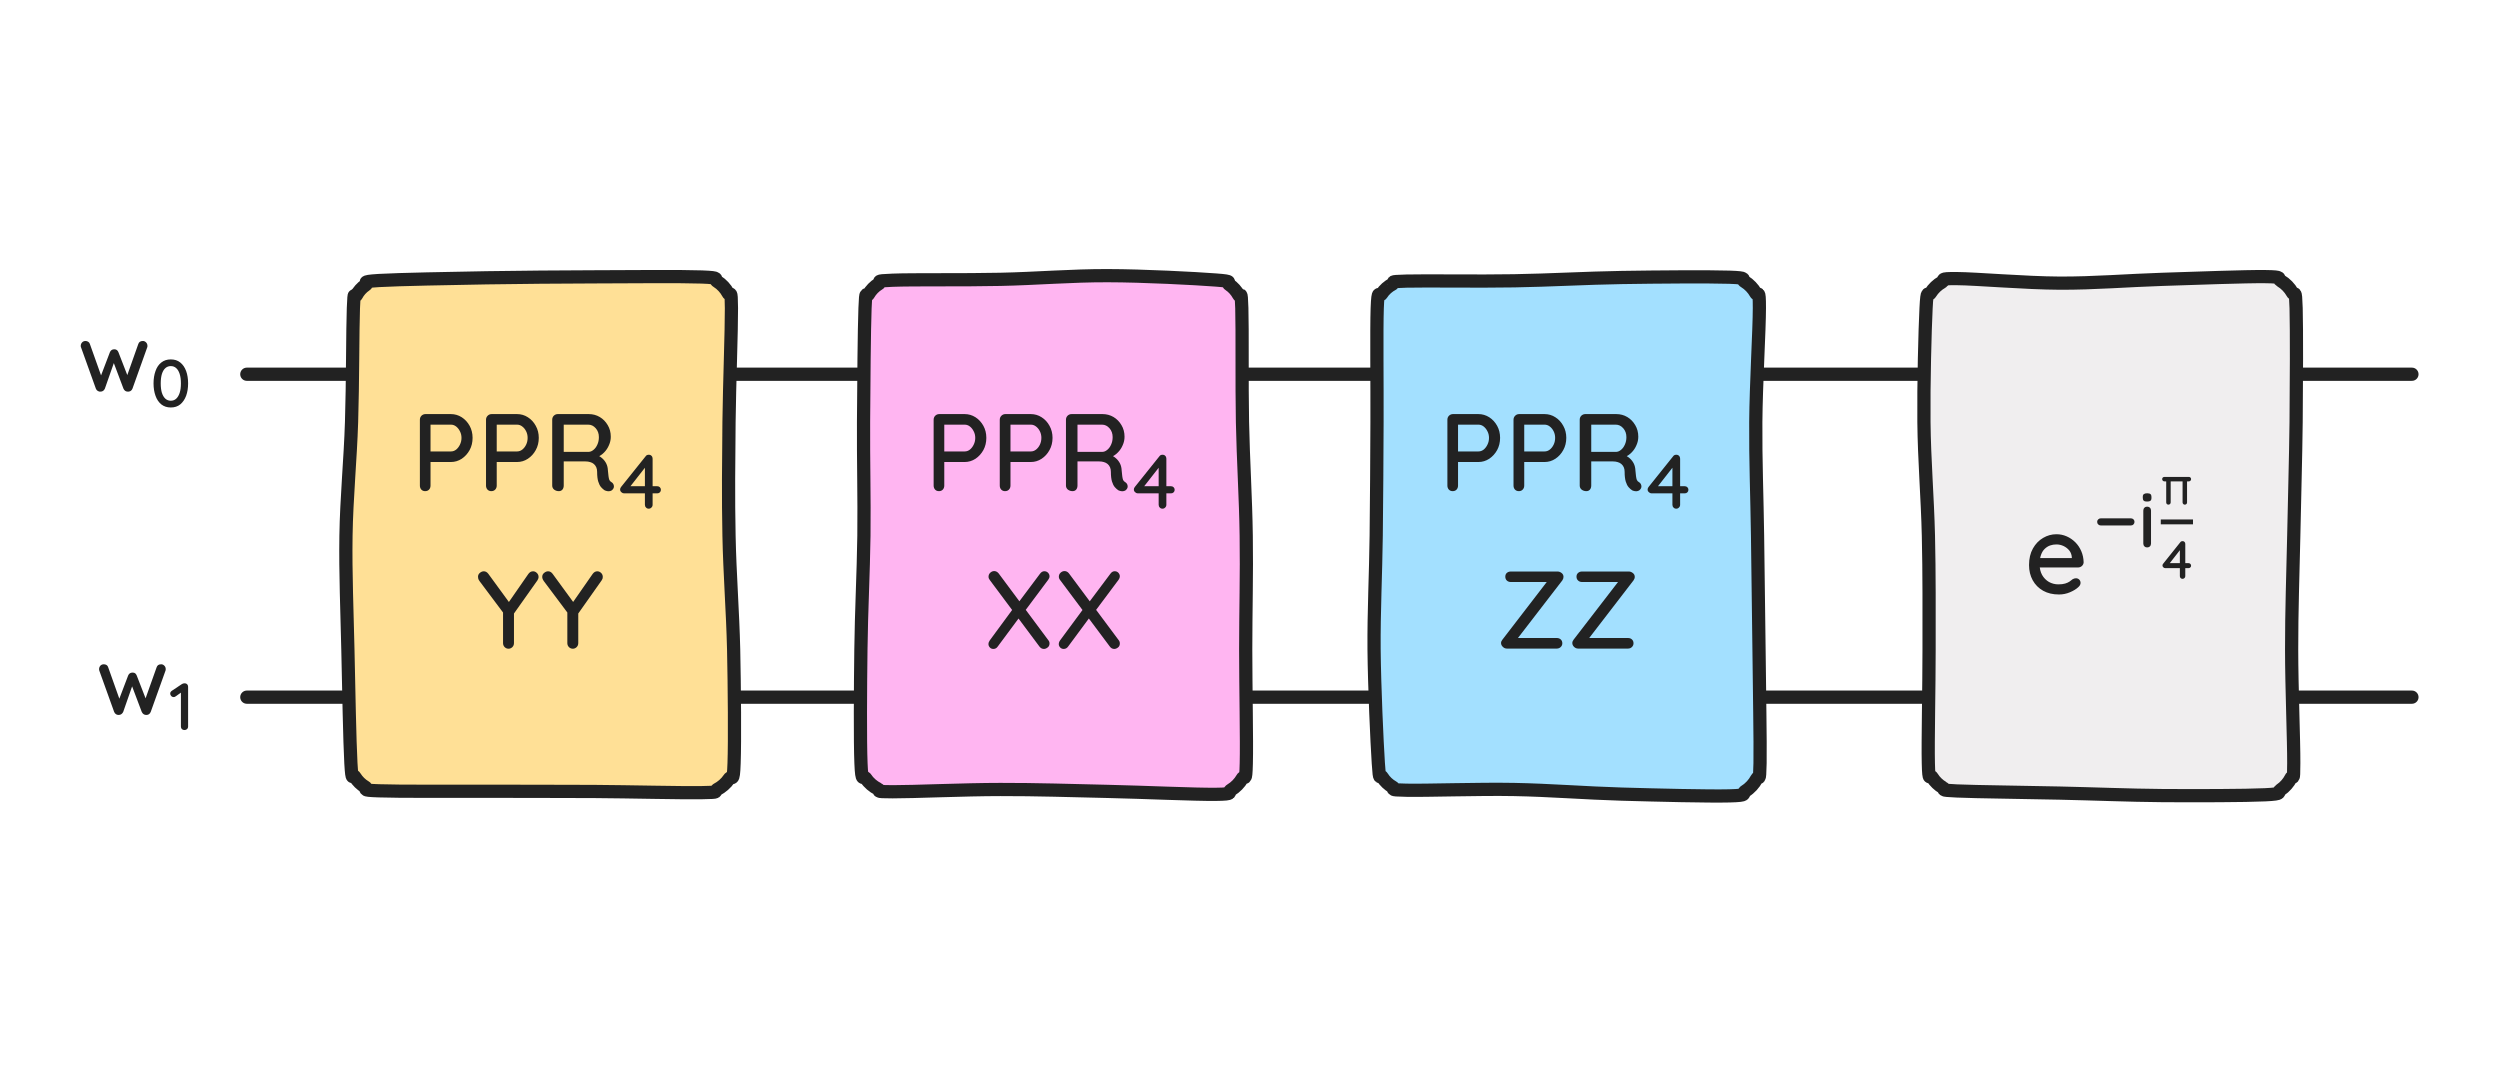
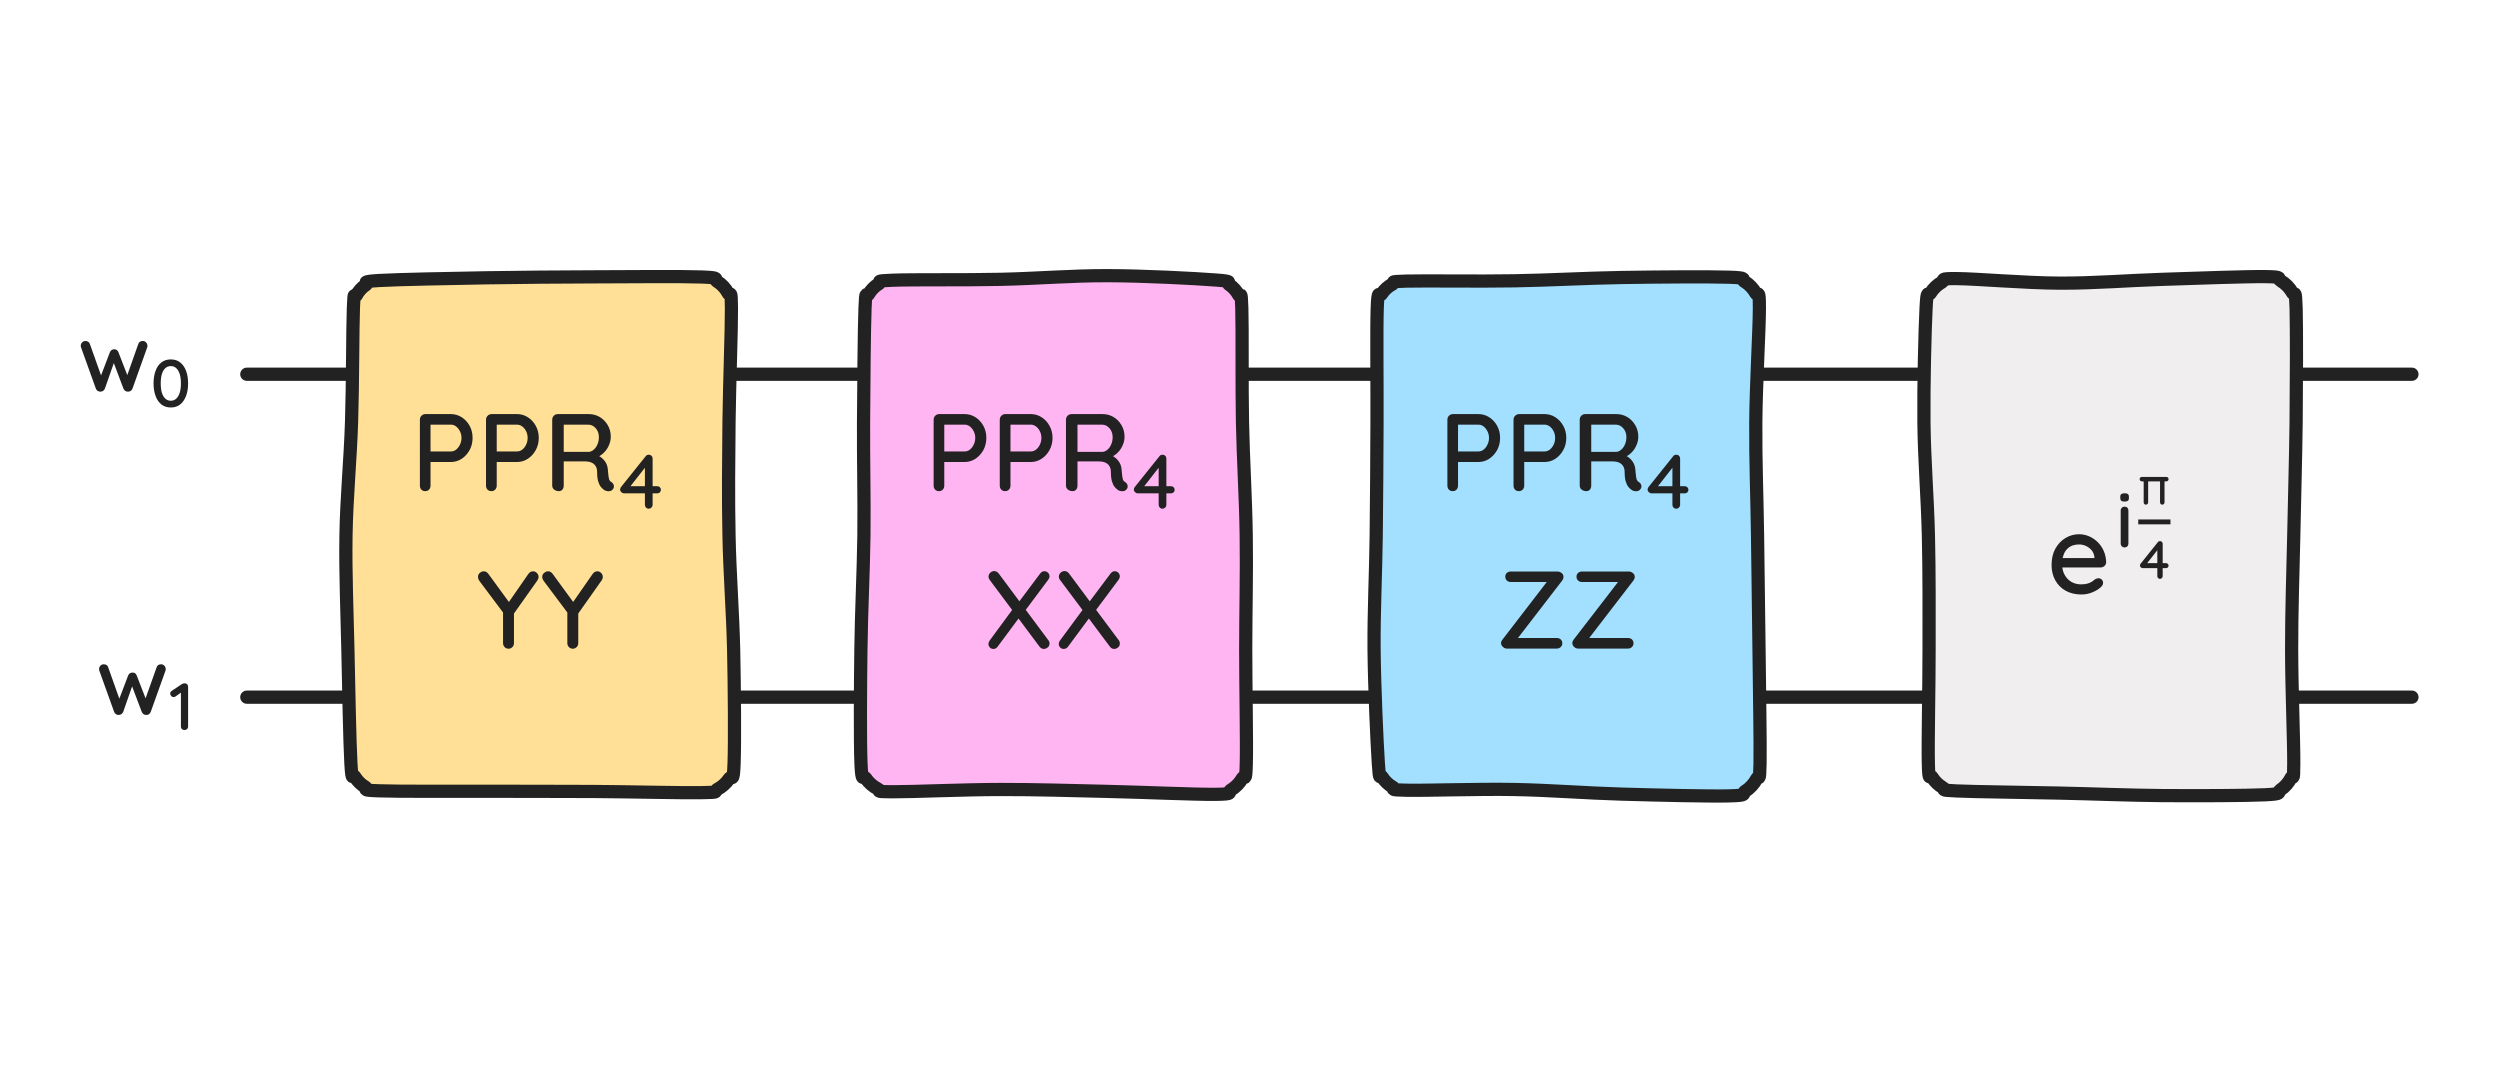
<svg xmlns="http://www.w3.org/2000/svg" viewBox="-33.63 -50.99 340.63 145.98" width="340.63" height="145.98">
  <g stroke-linecap="round" stroke-linejoin="round">
    <path d="M0,0C2.23,0 8.94,0 13.41,0C17.88,0 22.35,0 26.82,0C31.29,0 35.76,0 40.23,0C44.7,0 49.17,0 53.64,0C58.11,0 62.58,0 67.05,0C71.52,0 75.98,0 80.45,0C84.92,0 89.39,0 93.86,0C98.33,0 102.8,0 107.27,0C111.74,0 116.21,0 120.68,0C125.15,0 129.62,0 134.09,0C138.56,0 143.03,0 147.5,0C151.97,0 156.44,0 160.91,0C165.38,0 169.85,0 174.32,0C178.79,0 183.26,0 187.73,0C192.2,0 196.67,0 201.14,0C205.61,0 210.08,0 214.55,0C219.02,0 223.48,0 227.95,0C232.42,0 236.89,0 241.36,0C245.83,0 250.3,0 254.77,0C259.24,0 263.71,0 268.18,0C272.65,0 277.12,0 281.59,0C286.06,0 292.77,0 295,0" fill="none" stroke="#222222" stroke-width="1.8" />
    <path d="M0,44C2.23,44 8.94,44 13.41,44C17.88,44 22.35,44 26.82,44C31.29,44 35.76,44 40.23,44C44.7,44 49.17,44 53.64,44C58.11,44 62.58,44 67.05,44C71.52,44 75.98,44 80.45,44C84.92,44 89.39,44 93.86,44C98.33,44 102.8,44 107.27,44C111.74,44 116.21,44 120.68,44C125.15,44 129.62,44 134.09,44C138.56,44 143.03,44 147.5,44C151.97,44 156.44,44 160.91,44C165.38,44 169.85,44 174.32,44C178.79,44 183.26,44 187.73,44C192.2,44 196.67,44 201.14,44C205.61,44 210.08,44 214.55,44C219.02,44 223.48,44 227.95,44C232.42,44 236.89,44 241.36,44C245.83,44 250.3,44 254.77,44C259.24,44 263.71,44 268.18,44C272.65,44 277.12,44 281.59,44C286.06,44 292.77,44 295,44" fill="none" stroke="#222222" stroke-width="1.8" />
    <path d="M64.1,-12.64C64.7,-12.27 65.25,-11.67 65.57,-11.06C65.89,-10.46 66.01,-11.93 66.03,-9C66.05,-6.07 65.76,1.33 65.7,6.5C65.65,11.67 65.59,16.83 65.7,22C65.8,27.17 66.21,32.33 66.33,37.5C66.44,42.67 66.5,50.06 66.39,53C66.29,55.94 66.09,54.54 65.7,55.14C65.31,55.73 64.68,56.27 64.07,56.58C63.45,56.9 64.79,56.97 62,57.01C59.21,57.06 52.22,56.88 47.33,56.85C42.44,56.82 37.56,56.84 32.67,56.82C27.78,56.81 20.76,56.86 18,56.76C15.24,56.67 16.67,56.55 16.13,56.24C15.59,55.93 15.07,55.42 14.74,54.88C14.42,54.34 14.35,55.9 14.18,53C14.02,50.1 13.88,42.67 13.77,37.5C13.66,32.33 13.43,27.17 13.51,22C13.59,16.83 14.11,11.67 14.27,6.5C14.44,1.33 14.41,-6.12 14.52,-9C14.63,-11.88 14.66,-10.24 14.94,-10.77C15.21,-11.29 15.67,-11.82 16.18,-12.15C16.69,-12.48 15.25,-12.6 18,-12.77C20.75,-12.93 27.78,-13.05 32.67,-13.14C37.56,-13.22 42.44,-13.25 47.33,-13.27C52.22,-13.29 59.21,-13.35 62,-13.25C64.79,-13.14 63.51,-13 64.1,-12.64Z" fill="#FFE096" stroke="#222222" stroke-width="1.8" />
    <path d="M133.86,-12.21C134.38,-11.87 134.85,-11.34 135.13,-10.81C135.42,-10.27 135.48,-11.88 135.57,-9C135.66,-6.12 135.56,1.33 135.66,6.5C135.76,11.67 136.1,16.83 136.17,22C136.25,27.17 136.1,32.33 136.1,37.5C136.1,42.67 136.26,50.07 136.18,53C136.11,55.93 135.97,54.48 135.62,55.09C135.27,55.7 134.71,56.28 134.1,56.64C133.5,57 134.79,57.21 132,57.24C129.21,57.27 122.22,56.95 117.33,56.84C112.44,56.73 107.56,56.57 102.67,56.58C97.78,56.58 90.78,56.9 88,56.89C85.22,56.88 86.58,56.8 85.98,56.5C85.37,56.2 84.75,55.68 84.37,55.1C83.98,54.51 83.8,55.93 83.68,53C83.56,50.07 83.6,42.67 83.67,37.5C83.73,32.33 84.01,27.17 84.08,22C84.14,16.83 84,11.67 84.03,6.5C84.06,1.33 84.12,-6.1 84.23,-9C84.34,-11.9 84.4,-10.35 84.71,-10.9C85.02,-11.45 85.54,-11.99 86.09,-12.31C86.64,-12.63 85.24,-12.71 88,-12.81C90.76,-12.92 97.78,-12.82 102.67,-12.93C107.56,-13.03 112.44,-13.45 117.33,-13.43C122.22,-13.42 129.25,-13.05 132,-12.84C134.75,-12.64 133.33,-12.55 133.86,-12.21Z" fill="#FFB5F1" stroke="#222222" stroke-width="1.8" />
    <path d="M204.09,-12.62C204.69,-12.26 205.25,-11.67 205.58,-11.07C205.92,-10.47 206.09,-11.93 206.09,-9C206.09,-6.07 205.64,1.33 205.6,6.5C205.56,11.67 205.77,16.83 205.84,22C205.91,27.17 205.98,32.33 206.04,37.5C206.09,42.67 206.23,50.06 206.18,53C206.12,55.94 206.04,54.51 205.71,55.14C205.38,55.78 204.81,56.41 204.19,56.79C203.57,57.18 204.81,57.38 202,57.45C199.19,57.52 192.22,57.35 187.33,57.21C182.44,57.07 177.56,56.67 172.67,56.58C167.78,56.49 160.76,56.74 158,56.68C155.24,56.63 156.67,56.54 156.13,56.25C155.58,55.95 155.04,55.44 154.71,54.9C154.39,54.36 154.35,55.9 154.17,53C153.98,50.1 153.64,42.67 153.59,37.5C153.55,32.33 153.82,27.17 153.88,22C153.95,16.83 153.96,11.67 153.99,6.5C154.01,1.33 153.92,-6.09 154.02,-9C154.13,-11.91 154.28,-10.4 154.63,-10.95C154.97,-11.5 155.54,-11.99 156.1,-12.28C156.67,-12.57 155.24,-12.61 158,-12.69C160.76,-12.76 167.78,-12.64 172.67,-12.73C177.56,-12.81 182.44,-13.1 187.33,-13.18C192.22,-13.26 199.21,-13.31 202,-13.22C204.79,-13.12 203.49,-12.97 204.09,-12.62Z" fill="#A3E0FF" stroke="#222222" stroke-width="1.8" />
    <path d="M277.15,-12.72C277.77,-12.36 278.35,-11.76 278.7,-11.13C279.04,-10.51 279.13,-11.94 279.22,-9C279.3,-6.06 279.27,1.33 279.22,6.5C279.16,11.67 279,16.83 278.9,22C278.79,27.17 278.6,32.33 278.61,37.5C278.61,42.67 278.92,50.08 278.9,53C278.89,55.92 278.81,54.42 278.51,55.03C278.21,55.63 277.68,56.25 277.1,56.63C276.51,57.01 277.68,57.17 275,57.3C272.32,57.43 265.67,57.44 261,57.41C256.33,57.37 251.67,57.17 247,57.07C242.33,56.96 235.65,56.9 233,56.78C230.35,56.66 231.64,56.62 231.08,56.32C230.53,56.01 229.98,55.49 229.65,54.94C229.32,54.38 229.18,55.91 229.11,53C229.04,50.09 229.21,42.67 229.21,37.5C229.21,32.33 229.24,27.17 229.12,22C229,16.83 228.56,11.67 228.51,6.5C228.46,1.33 228.65,-6.07 228.8,-9C228.95,-11.93 229.05,-10.48 229.41,-11.07C229.77,-11.66 230.36,-12.22 230.95,-12.54C231.55,-12.87 230.33,-13.05 233,-13.03C235.67,-13.01 242.33,-12.43 247,-12.41C251.67,-12.39 256.33,-12.78 261,-12.93C265.67,-13.08 272.31,-13.33 275,-13.3C277.69,-13.27 276.53,-13.08 277.15,-12.72Z" fill="#F0EEEF" stroke="#222222" stroke-width="1.8" />
    <path d="M27.81,5.43Q28.6,5.43 29.28,5.86Q29.95,6.29 30.36,7.03Q30.76,7.76 30.76,8.67Q30.76,9.59 30.36,10.33Q29.95,11.07 29.28,11.52Q28.6,11.96 27.81,11.96L24.91,11.96L25.03,11.72L25.03,15.17Q25.03,15.5 24.83,15.72Q24.63,15.93 24.3,15.93Q23.98,15.93 23.78,15.72Q23.58,15.5 23.58,15.17L23.58,6.2Q23.58,5.87 23.8,5.65Q24.03,5.43 24.34,5.43L27.81,5.43ZM27.81,10.52Q28.2,10.52 28.52,10.27Q28.84,10.01 29.04,9.59Q29.25,9.17 29.25,8.67Q29.25,8.18 29.04,7.78Q28.84,7.37 28.52,7.12Q28.2,6.87 27.81,6.87L24.88,6.87L25.03,6.65L25.03,10.72L24.9,10.52L27.81,10.52ZM36.82,5.43Q37.62,5.43 38.29,5.86Q38.97,6.29 39.37,7.03Q39.78,7.76 39.78,8.67Q39.78,9.59 39.37,10.33Q38.97,11.07 38.29,11.52Q37.62,11.96 36.82,11.96L33.93,11.96L34.05,11.72L34.05,15.17Q34.05,15.5 33.84,15.72Q33.64,15.93 33.31,15.93Q33,15.93 32.79,15.72Q32.59,15.5 32.59,15.17L32.59,6.2Q32.59,5.87 32.82,5.65Q33.04,5.43 33.36,5.43L36.82,5.43ZM36.82,10.52Q37.21,10.52 37.53,10.27Q37.86,10.01 38.06,9.59Q38.26,9.17 38.26,8.67Q38.26,8.18 38.06,7.78Q37.86,7.37 37.53,7.12Q37.21,6.87 36.82,6.87L33.9,6.87L34.05,6.65L34.05,10.72L33.91,10.52L36.82,10.52ZM42.51,15.93Q42.15,15.93 41.87,15.72Q41.61,15.5 41.61,15.17L41.61,6.2Q41.61,5.87 41.83,5.65Q42.06,5.43 42.37,5.43L46.6,5.43Q47.41,5.43 48.09,5.83Q48.76,6.23 49.17,6.93Q49.59,7.62 49.59,8.52Q49.59,9.12 49.34,9.67Q49.11,10.22 48.7,10.64Q48.3,11.06 47.79,11.27L47.62,10.98Q48.09,11.15 48.43,11.46Q48.78,11.77 48.98,12.18Q49.18,12.59 49.2,13.12Q49.24,13.58 49.28,13.89Q49.32,14.2 49.39,14.39Q49.47,14.58 49.66,14.69Q49.93,14.84 50,15.14Q50.07,15.44 49.87,15.68Q49.74,15.86 49.53,15.91Q49.33,15.97 49.12,15.93Q48.91,15.89 48.76,15.82Q48.52,15.67 48.27,15.39Q48.03,15.11 47.88,14.62Q47.73,14.12 47.73,13.31Q47.73,12.93 47.61,12.67Q47.49,12.4 47.27,12.22Q47.07,12.05 46.78,11.97Q46.5,11.88 46.15,11.88L42.97,11.88L43.18,11.58L43.18,15.17Q43.18,15.5 43,15.72Q42.82,15.93 42.51,15.93ZM42.99,10.58L46.57,10.58Q46.92,10.57 47.24,10.3Q47.56,10.04 47.76,9.59Q47.97,9.14 47.97,8.57Q47.97,7.85 47.54,7.36Q47.11,6.87 46.53,6.87L43.02,6.87L43.18,6.48L43.18,10.9L42.99,10.58ZM54.76,18.32Q54.53,18.32 54.39,18.16Q54.24,18.01 54.24,17.78L54.24,12.44L54.43,12.5L52.16,15.4L52.11,15.26L55.93,15.26Q56.14,15.26 56.28,15.4Q56.42,15.54 56.42,15.75Q56.42,15.95 56.28,16.09Q56.14,16.23 55.93,16.23L51.38,16.23Q51.2,16.23 51.03,16.07Q50.86,15.92 50.86,15.71Q50.86,15.51 51,15.35L54.34,11.18Q54.41,11.07 54.52,11.02Q54.64,10.97 54.77,10.97Q55,10.97 55.14,11.12Q55.29,11.27 55.29,11.5L55.29,17.78Q55.29,18.01 55.13,18.16Q54.98,18.32 54.76,18.32Z" fill="#222222" stroke="none" />
    <path d="M39,26.85Q39.28,26.85 39.51,27.07Q39.75,27.29 39.75,27.62Q39.75,27.74 39.71,27.85Q39.67,27.96 39.6,28.08L36.16,32.94L36.4,32.06L36.4,36.63Q36.4,36.96 36.18,37.18Q35.95,37.4 35.66,37.4Q35.35,37.4 35.13,37.18Q34.91,36.96 34.91,36.63L34.91,32.18L35.02,32.61L31.71,28.19Q31.59,28.02 31.54,27.88Q31.5,27.74 31.5,27.6Q31.5,27.27 31.76,27.06Q32.02,26.85 32.29,26.85Q32.65,26.85 32.91,27.2L35.91,31.31L35.55,31.26L38.36,27.21Q38.62,26.85 39,26.85ZM47.75,26.85Q48.04,26.85 48.27,27.07Q48.5,27.29 48.5,27.62Q48.5,27.74 48.47,27.85Q48.43,27.96 48.35,28.08L44.92,32.94L45.16,32.06L45.16,36.63Q45.16,36.96 44.94,37.18Q44.71,37.4 44.42,37.4Q44.11,37.4 43.89,37.18Q43.67,36.96 43.67,36.63L43.67,32.18L43.78,32.61L40.47,28.19Q40.35,28.02 40.3,27.88Q40.25,27.74 40.25,27.6Q40.25,27.27 40.52,27.06Q40.78,26.85 41.05,26.85Q41.41,26.85 41.67,27.2L44.67,31.31L44.3,31.26L47.12,27.21Q47.38,26.85 47.75,26.85Z" fill="#222222" stroke="none" />
    <path d="M97.81,5.43Q98.6,5.43 99.28,5.86Q99.95,6.29 100.36,7.03Q100.76,7.76 100.76,8.67Q100.76,9.59 100.36,10.33Q99.95,11.07 99.28,11.52Q98.6,11.96 97.81,11.96L94.91,11.96L95.03,11.72L95.03,15.17Q95.03,15.5 94.83,15.72Q94.63,15.93 94.3,15.93Q93.98,15.93 93.78,15.72Q93.58,15.5 93.58,15.17L93.58,6.2Q93.58,5.87 93.8,5.65Q94.03,5.43 94.34,5.43L97.81,5.43ZM97.81,10.52Q98.2,10.52 98.52,10.27Q98.84,10.01 99.04,9.59Q99.25,9.17 99.25,8.67Q99.25,8.18 99.04,7.78Q98.84,7.37 98.52,7.12Q98.2,6.87 97.81,6.87L94.88,6.87L95.03,6.65L95.03,10.72L94.9,10.52L97.81,10.52ZM106.82,5.43Q107.62,5.43 108.29,5.86Q108.97,6.29 109.37,7.03Q109.78,7.76 109.78,8.67Q109.78,9.59 109.37,10.33Q108.97,11.07 108.29,11.52Q107.62,11.96 106.82,11.96L103.93,11.96L104.05,11.72L104.05,15.17Q104.05,15.5 103.84,15.72Q103.64,15.93 103.31,15.93Q103,15.93 102.79,15.72Q102.59,15.5 102.59,15.17L102.59,6.2Q102.59,5.87 102.82,5.65Q103.04,5.43 103.36,5.43L106.82,5.43ZM106.82,10.52Q107.21,10.52 107.53,10.27Q107.86,10.01 108.06,9.59Q108.26,9.17 108.26,8.67Q108.26,8.18 108.06,7.78Q107.86,7.37 107.53,7.12Q107.21,6.87 106.82,6.87L103.9,6.87L104.05,6.65L104.05,10.72L103.91,10.52L106.82,10.52ZM112.51,15.93Q112.15,15.93 111.87,15.72Q111.61,15.5 111.61,15.17L111.61,6.2Q111.61,5.87 111.83,5.65Q112.06,5.43 112.37,5.43L116.6,5.43Q117.41,5.43 118.09,5.83Q118.76,6.23 119.17,6.93Q119.59,7.62 119.59,8.52Q119.59,9.12 119.34,9.67Q119.11,10.22 118.7,10.64Q118.3,11.06 117.79,11.27L117.62,10.98Q118.09,11.15 118.43,11.46Q118.78,11.77 118.98,12.18Q119.18,12.59 119.2,13.12Q119.24,13.58 119.28,13.89Q119.32,14.2 119.39,14.39Q119.47,14.58 119.66,14.69Q119.93,14.84 120,15.14Q120.07,15.44 119.87,15.68Q119.74,15.86 119.53,15.91Q119.33,15.97 119.12,15.93Q118.91,15.89 118.76,15.82Q118.52,15.67 118.27,15.39Q118.03,15.11 117.88,14.62Q117.73,14.12 117.73,13.31Q117.73,12.93 117.61,12.67Q117.49,12.4 117.27,12.22Q117.07,12.05 116.78,11.97Q116.5,11.88 116.15,11.88L112.97,11.88L113.18,11.58L113.18,15.17Q113.18,15.5 113,15.72Q112.82,15.93 112.51,15.93ZM112.99,10.58L116.57,10.58Q116.92,10.57 117.24,10.3Q117.56,10.04 117.76,9.59Q117.97,9.14 117.97,8.57Q117.97,7.85 117.54,7.36Q117.11,6.87 116.53,6.87L113.02,6.87L113.18,6.48L113.18,10.9L112.99,10.58ZM124.76,18.32Q124.53,18.32 124.39,18.16Q124.24,18.01 124.24,17.78L124.24,12.44L124.43,12.5L122.16,15.4L122.11,15.26L125.93,15.26Q126.14,15.26 126.28,15.4Q126.42,15.54 126.42,15.75Q126.42,15.95 126.28,16.09Q126.14,16.23 125.93,16.23L121.38,16.23Q121.2,16.23 121.03,16.07Q120.86,15.92 120.86,15.71Q120.86,15.51 121,15.35L124.34,11.18Q124.41,11.07 124.52,11.02Q124.64,10.97 124.77,10.97Q125,10.97 125.14,11.12Q125.29,11.27 125.29,11.5L125.29,17.78Q125.29,18.01 125.13,18.16Q124.98,18.32 124.76,18.32Z" fill="#222222" stroke="none" />
    <path d="M108.66,26.84Q108.96,26.84 109.17,27.05Q109.37,27.27 109.37,27.53Q109.37,27.77 109.2,27.99L106.05,32.21L105.2,31.02L108.06,27.2Q108.32,26.84 108.66,26.84ZM101.83,26.82Q102.18,26.82 102.44,27.14L109.2,36.23Q109.37,36.42 109.37,36.68Q109.37,37.04 109.11,37.23Q108.86,37.43 108.6,37.43Q108.25,37.43 108,37.11L101.23,28.04Q101.06,27.83 101.06,27.59Q101.06,27.26 101.3,27.04Q101.54,26.82 101.83,26.82ZM101.72,37.43Q101.43,37.43 101.24,37.23Q101.05,37.02 101.05,36.77Q101.05,36.51 101.23,36.26L104.4,31.95L105.23,33.17L102.33,37.08Q102.1,37.43 101.72,37.43ZM118.25,26.84Q118.55,26.84 118.75,27.05Q118.95,27.27 118.95,27.53Q118.95,27.77 118.79,27.99L115.64,32.21L114.79,31.02L117.65,27.2Q117.9,26.84 118.25,26.84ZM111.41,26.82Q111.77,26.82 112.02,27.14L118.79,36.23Q118.95,36.42 118.95,36.68Q118.95,37.04 118.7,37.23Q118.44,37.43 118.19,37.43Q117.83,37.43 117.59,37.11L110.81,28.04Q110.64,27.83 110.64,27.59Q110.64,27.26 110.88,27.04Q111.12,26.82 111.41,26.82ZM111.3,37.43Q111.02,37.43 110.82,37.23Q110.63,37.02 110.63,36.77Q110.63,36.51 110.81,36.26L113.99,31.95L114.81,33.17L111.92,37.08Q111.68,37.43 111.3,37.43Z" fill="#222222" stroke="none" />
    <path d="M167.81,5.43Q168.6,5.43 169.28,5.86Q169.95,6.29 170.36,7.03Q170.76,7.76 170.76,8.67Q170.76,9.59 170.36,10.33Q169.95,11.07 169.28,11.52Q168.6,11.96 167.81,11.96L164.91,11.96L165.03,11.72L165.03,15.17Q165.03,15.5 164.83,15.72Q164.63,15.93 164.3,15.93Q163.98,15.93 163.78,15.72Q163.58,15.5 163.58,15.17L163.58,6.2Q163.58,5.87 163.8,5.65Q164.03,5.43 164.34,5.43L167.81,5.43ZM167.81,10.52Q168.2,10.52 168.52,10.27Q168.84,10.01 169.04,9.59Q169.25,9.17 169.25,8.67Q169.25,8.18 169.04,7.78Q168.84,7.37 168.52,7.12Q168.2,6.87 167.81,6.87L164.88,6.87L165.03,6.65L165.03,10.72L164.9,10.52L167.81,10.52ZM176.82,5.43Q177.62,5.43 178.29,5.86Q178.97,6.29 179.37,7.03Q179.78,7.76 179.78,8.67Q179.78,9.59 179.37,10.33Q178.97,11.07 178.29,11.52Q177.62,11.96 176.82,11.96L173.93,11.96L174.05,11.72L174.05,15.17Q174.05,15.5 173.84,15.72Q173.64,15.93 173.31,15.93Q173,15.93 172.79,15.72Q172.59,15.5 172.59,15.17L172.59,6.2Q172.59,5.87 172.82,5.65Q173.04,5.43 173.36,5.43L176.82,5.43ZM176.82,10.52Q177.21,10.52 177.53,10.27Q177.86,10.01 178.06,9.59Q178.26,9.17 178.26,8.67Q178.26,8.18 178.06,7.78Q177.86,7.37 177.53,7.12Q177.21,6.87 176.82,6.87L173.9,6.87L174.05,6.65L174.05,10.72L173.91,10.52L176.82,10.52ZM182.51,15.93Q182.15,15.93 181.87,15.72Q181.61,15.5 181.61,15.17L181.61,6.2Q181.61,5.87 181.83,5.65Q182.06,5.43 182.37,5.43L186.6,5.43Q187.41,5.43 188.09,5.83Q188.76,6.23 189.17,6.93Q189.59,7.62 189.59,8.52Q189.59,9.12 189.34,9.67Q189.11,10.22 188.7,10.64Q188.3,11.06 187.79,11.27L187.62,10.98Q188.09,11.15 188.43,11.46Q188.78,11.77 188.98,12.18Q189.18,12.59 189.2,13.12Q189.24,13.58 189.28,13.89Q189.32,14.2 189.39,14.39Q189.47,14.58 189.66,14.69Q189.93,14.84 190,15.14Q190.07,15.44 189.87,15.68Q189.74,15.86 189.53,15.91Q189.33,15.97 189.12,15.93Q188.91,15.89 188.76,15.82Q188.52,15.67 188.27,15.39Q188.03,15.11 187.88,14.62Q187.73,14.12 187.73,13.31Q187.73,12.93 187.61,12.67Q187.49,12.4 187.27,12.22Q187.07,12.05 186.78,11.97Q186.5,11.88 186.15,11.88L182.97,11.88L183.18,11.58L183.18,15.17Q183.18,15.5 183,15.72Q182.82,15.93 182.51,15.93ZM182.99,10.58L186.57,10.58Q186.92,10.57 187.24,10.3Q187.56,10.04 187.76,9.59Q187.97,9.14 187.97,8.57Q187.97,7.85 187.54,7.36Q187.11,6.87 186.53,6.87L183.02,6.87L183.18,6.48L183.18,10.9L182.99,10.58ZM194.76,18.32Q194.53,18.32 194.39,18.16Q194.24,18.01 194.24,17.78L194.24,12.44L194.43,12.5L192.16,15.4L192.11,15.26L195.93,15.26Q196.14,15.26 196.28,15.4Q196.42,15.54 196.42,15.75Q196.42,15.95 196.28,16.09Q196.14,16.23 195.93,16.23L191.38,16.23Q191.2,16.23 191.03,16.07Q190.86,15.92 190.86,15.71Q190.86,15.51 191,15.35L194.34,11.18Q194.41,11.07 194.52,11.02Q194.64,10.97 194.77,10.97Q195,10.97 195.14,11.12Q195.29,11.27 195.29,11.5L195.29,17.78Q195.29,18.01 195.13,18.16Q194.98,18.32 194.76,18.32Z" fill="#222222" stroke="none" />
    <path d="M178.59,26.88Q178.88,26.88 179.14,27.08Q179.4,27.28 179.4,27.61Q179.4,27.85 179.24,28.09L173.13,36.02L172.99,35.94L178.49,35.94Q178.8,35.94 179.02,36.13Q179.24,36.33 179.24,36.66Q179.24,36.96 179.02,37.17Q178.8,37.38 178.49,37.38L171.69,37.38Q171.36,37.38 171.13,37.14Q170.89,36.91 170.89,36.62Q170.89,36.39 171.08,36.16L177.18,28.23L177.3,28.31L172.22,28.31Q171.9,28.31 171.68,28.11Q171.47,27.91 171.47,27.58Q171.47,27.26 171.68,27.07Q171.9,26.88 172.22,26.88L178.59,26.88ZM188.3,26.88Q188.58,26.88 188.84,27.08Q189.11,27.28 189.11,27.61Q189.11,27.85 188.94,28.09L182.84,36.02L182.7,35.94L188.19,35.94Q188.51,35.94 188.72,36.13Q188.94,36.33 188.94,36.66Q188.94,36.96 188.72,37.17Q188.51,37.38 188.19,37.38L181.4,37.38Q181.07,37.38 180.83,37.14Q180.6,36.91 180.6,36.62Q180.6,36.39 180.78,36.16L186.89,28.23L187.01,28.31L181.92,28.31Q181.61,28.31 181.39,28.11Q181.17,27.91 181.17,27.58Q181.17,27.26 181.39,27.07Q181.61,26.88 181.92,26.88L188.3,26.88Z" fill="#222222" stroke="none" />
-     <path d="M246.91,30.01Q245.66,30.01 244.75,29.5Q243.83,28.98 243.33,28.07Q242.83,27.16 242.83,26Q242.83,24.68 243.36,23.74Q243.89,22.8 244.75,22.3Q245.6,21.8 246.56,21.8Q247.3,21.8 247.96,22.09Q248.62,22.38 249.14,22.9Q249.65,23.41 249.95,24.11Q250.25,24.81 250.27,25.63Q250.25,25.93 250.03,26.13Q249.8,26.33 249.5,26.33L243.67,26.33L243.31,25.05L248.95,25.05L248.66,25.32L248.66,24.95Q248.63,24.42 248.32,24.02Q248,23.63 247.54,23.41Q247.07,23.19 246.56,23.19Q246.11,23.19 245.7,23.33Q245.29,23.48 244.97,23.79Q244.64,24.1 244.46,24.62Q244.27,25.14 244.27,25.9Q244.27,26.73 244.61,27.35Q244.96,27.96 245.54,28.3Q246.13,28.63 246.83,28.63Q247.39,28.63 247.75,28.52Q248.11,28.41 248.35,28.25Q248.59,28.08 248.77,27.93Q248.99,27.8 249.22,27.8Q249.49,27.8 249.67,27.98Q249.85,28.17 249.85,28.43Q249.85,28.75 249.52,29.03Q249.11,29.41 248.4,29.71Q247.69,30.01 246.91,30.01ZM252.63,20.61Q252.41,20.61 252.26,20.46Q252.11,20.32 252.11,20.11Q252.11,19.91 252.26,19.77Q252.41,19.63 252.63,19.63L256.68,19.63Q256.91,19.63 257.06,19.77Q257.2,19.91 257.2,20.12Q257.2,20.32 257.06,20.46Q256.91,20.61 256.68,20.61L252.63,20.61ZM259.45,23.07Q259.45,23.3 259.3,23.45Q259.15,23.6 258.92,23.6Q258.7,23.6 258.55,23.45Q258.4,23.3 258.4,23.07L258.4,18.57Q258.4,18.34 258.55,18.19Q258.7,18.04 258.92,18.04Q259.15,18.04 259.3,18.19Q259.45,18.34 259.45,18.57L259.45,23.07ZM258.91,17.35Q258.6,17.35 258.47,17.24Q258.33,17.12 258.33,16.86L258.33,16.69Q258.33,16.43 258.48,16.33Q258.63,16.22 258.92,16.22Q259.23,16.22 259.37,16.33Q259.51,16.44 259.51,16.69L259.51,16.86Q259.51,17.14 259.37,17.24Q259.22,17.35 258.91,17.35ZM261.82,17.77Q261.69,17.77 261.6,17.68Q261.52,17.59 261.52,17.46L261.52,14.63Q261.52,14.6 261.48,14.6L261.28,14.6Q261.15,14.6 261.06,14.51Q260.97,14.42 260.97,14.29Q260.97,14.15 261.06,14.07Q261.15,13.99 261.28,13.99L264.6,13.99Q264.73,13.99 264.82,14.07Q264.91,14.16 264.91,14.29Q264.91,14.43 264.82,14.51Q264.73,14.6 264.6,14.6L264.4,14.6Q264.36,14.6 264.36,14.63L264.36,17.46Q264.36,17.59 264.28,17.68Q264.19,17.77 264.05,17.77Q263.92,17.77 263.84,17.68Q263.75,17.59 263.75,17.46L263.75,14.63Q263.75,14.6 263.72,14.6L262.17,14.6Q262.13,14.6 262.13,14.63L262.13,17.46Q262.13,17.59 262.04,17.68Q261.95,17.77 261.82,17.77ZM263.74,27.88Q263.59,27.88 263.48,27.77Q263.38,27.67 263.38,27.51L263.38,23.76L263.51,23.81L261.93,25.84L261.89,25.74L264.57,25.74Q264.71,25.74 264.81,25.84Q264.91,25.94 264.91,26.09Q264.91,26.23 264.81,26.32Q264.71,26.42 264.57,26.42L261.38,26.42Q261.25,26.42 261.13,26.31Q261.01,26.21 261.01,26.06Q261.01,25.92 261.11,25.81L263.45,22.88Q263.5,22.81 263.58,22.77Q263.66,22.74 263.75,22.74Q263.91,22.74 264.01,22.84Q264.12,22.95 264.12,23.11L264.12,27.51Q264.12,27.67 264.01,27.77Q263.9,27.88 263.74,27.88ZM260.78,20.45L260.78,19.79L265.17,19.79L265.17,20.45L260.78,20.45Z" fill="#222222" stroke="none" />
+     <path d="M249.98,30.01Q248.74,30.01 247.82,29.5Q246.9,28.98 246.4,28.07Q245.9,27.16 245.9,26Q245.9,24.68 246.43,23.74Q246.97,22.8 247.82,22.3Q248.67,21.8 249.64,21.8Q250.37,21.8 251.03,22.09Q251.69,22.38 252.21,22.9Q252.72,23.41 253.02,24.11Q253.32,24.81 253.34,25.63Q253.32,25.93 253.1,26.13Q252.87,26.33 252.57,26.33L246.74,26.33L246.38,25.05L252.02,25.05L251.74,25.32L251.74,24.95Q251.7,24.42 251.39,24.02Q251.07,23.63 250.61,23.41Q250.14,23.19 249.64,23.19Q249.19,23.19 248.77,23.33Q248.36,23.48 248.04,23.79Q247.72,24.1 247.53,24.62Q247.34,25.14 247.34,25.9Q247.34,26.73 247.69,27.35Q248.03,27.96 248.61,28.3Q249.2,28.63 249.9,28.63Q250.46,28.63 250.82,28.52Q251.18,28.41 251.42,28.25Q251.66,28.08 251.84,27.93Q252.07,27.8 252.29,27.8Q252.56,27.8 252.74,27.98Q252.92,28.17 252.92,28.43Q252.92,28.75 252.59,29.03Q252.19,29.41 251.47,29.71Q250.76,30.01 249.98,30.01ZM256.37,23.07Q256.37,23.3 256.23,23.45Q256.08,23.6 255.85,23.6Q255.63,23.6 255.48,23.45Q255.32,23.3 255.32,23.07L255.32,18.57Q255.32,18.34 255.48,18.19Q255.63,18.04 255.85,18.04Q256.08,18.04 256.23,18.19Q256.37,18.34 256.37,18.57L256.37,23.07ZM255.84,17.35Q255.53,17.35 255.4,17.24Q255.26,17.12 255.26,16.86L255.26,16.69Q255.26,16.43 255.41,16.33Q255.55,16.22 255.85,16.22Q256.16,16.22 256.3,16.33Q256.44,16.44 256.44,16.69L256.44,16.86Q256.44,17.14 256.29,17.24Q256.15,17.35 255.84,17.35ZM258.75,17.77Q258.62,17.77 258.53,17.68Q258.45,17.59 258.45,17.46L258.45,14.63Q258.45,14.6 258.41,14.6L258.21,14.6Q258.08,14.6 257.99,14.51Q257.9,14.42 257.9,14.29Q257.9,14.15 257.99,14.07Q258.08,13.99 258.21,13.99L261.53,13.99Q261.66,13.99 261.75,14.07Q261.84,14.16 261.84,14.29Q261.84,14.43 261.75,14.51Q261.66,14.6 261.53,14.6L261.33,14.6Q261.29,14.6 261.29,14.63L261.29,17.46Q261.29,17.59 261.2,17.68Q261.12,17.77 260.98,17.77Q260.85,17.77 260.77,17.68Q260.68,17.59 260.68,17.46L260.68,14.63Q260.68,14.6 260.65,14.6L259.09,14.6Q259.06,14.6 259.06,14.63L259.06,17.46Q259.06,17.59 258.97,17.68Q258.88,17.77 258.75,17.77ZM260.67,27.88Q260.52,27.88 260.41,27.77Q260.31,27.67 260.31,27.51L260.31,23.76L260.44,23.81L258.85,25.84L258.82,25.74L261.49,25.74Q261.64,25.74 261.74,25.84Q261.84,25.94 261.84,26.09Q261.84,26.23 261.74,26.32Q261.64,26.42 261.49,26.42L258.31,26.42Q258.18,26.42 258.06,26.31Q257.94,26.21 257.94,26.06Q257.94,25.92 258.04,25.81L260.38,22.88Q260.43,22.81 260.51,22.77Q260.59,22.74 260.68,22.74Q260.84,22.74 260.94,22.84Q261.04,22.95 261.04,23.11L261.04,27.51Q261.04,27.67 260.93,27.77Q260.82,27.88 260.67,27.88ZM257.71,20.45L257.71,19.79L262.1,19.79L262.1,20.45L257.71,20.45Z" fill="#222222" stroke="none" />
    <path d="M-14.16,-4.53Q-13.92,-4.53 -13.73,-4.34Q-13.54,-4.15 -13.54,-3.85Q-13.54,-3.79 -13.55,-3.72Q-13.56,-3.66 -13.59,-3.61L-15.58,1.96Q-15.66,2.18 -15.85,2.29Q-16.05,2.4 -16.26,2.37Q-16.63,2.35 -16.81,1.96L-18.28,-1.94L-17.98,-1.92L-19.34,1.96Q-19.52,2.35 -19.9,2.37Q-20.09,2.4 -20.29,2.29Q-20.49,2.18 -20.57,1.96L-22.57,-3.61Q-22.63,-3.72 -22.63,-3.85Q-22.63,-4.13 -22.45,-4.33Q-22.27,-4.53 -21.98,-4.53Q-21.77,-4.53 -21.61,-4.42Q-21.44,-4.32 -21.38,-4.11L-19.71,0.58L-20.01,0.55L-18.66,-2.99Q-18.49,-3.4 -18.06,-3.4Q-17.83,-3.4 -17.7,-3.29Q-17.57,-3.19 -17.49,-2.99L-16.11,0.57L-16.46,0.61L-14.79,-4.11Q-14.66,-4.53 -14.16,-4.53ZM-10.36,4.53Q-11.12,4.53 -11.65,4.11Q-12.18,3.68 -12.44,2.94Q-12.71,2.2 -12.71,1.25Q-12.71,0.3 -12.44,-0.44Q-12.18,-1.19 -11.65,-1.6Q-11.12,-2.02 -10.36,-2.02Q-9.59,-2.02 -9.07,-1.6Q-8.55,-1.19 -8.27,-0.44Q-8,0.3 -8,1.25Q-8,2.2 -8.27,2.94Q-8.55,3.68 -9.07,4.11Q-9.59,4.53 -10.36,4.53ZM-10.36,3.61Q-9.93,3.61 -9.63,3.34Q-9.32,3.06 -9.15,2.54Q-8.98,2.01 -8.98,1.25Q-8.98,0.49 -9.15,-0.04Q-9.32,-0.57 -9.63,-0.84Q-9.93,-1.11 -10.36,-1.11Q-10.78,-1.11 -11.09,-0.84Q-11.4,-0.57 -11.57,-0.04Q-11.73,0.49 -11.73,1.25Q-11.73,2.01 -11.57,2.54Q-11.4,3.06 -11.09,3.34Q-10.78,3.61 -10.36,3.61Z" fill="#222222" stroke="none" />
    <path d="M-11.67,39.52Q-11.42,39.52 -11.24,39.71Q-11.05,39.89 -11.05,40.19Q-11.05,40.26 -11.06,40.32Q-11.07,40.39 -11.1,40.44L-13.09,46Q-13.17,46.22 -13.36,46.34Q-13.56,46.45 -13.76,46.42Q-14.14,46.39 -14.32,46L-15.79,42.1L-15.49,42.13L-16.84,46Q-17.03,46.39 -17.4,46.42Q-17.6,46.45 -17.8,46.34Q-18,46.22 -18.08,46L-20.08,40.44Q-20.13,40.32 -20.13,40.19Q-20.13,39.92 -19.96,39.72Q-19.78,39.52 -19.48,39.52Q-19.28,39.52 -19.11,39.62Q-18.95,39.72 -18.89,39.93L-17.22,44.63L-17.52,44.6L-16.17,41.05Q-16,40.65 -15.57,40.65Q-15.34,40.65 -15.21,40.75Q-15.08,40.86 -15,41.05L-13.62,44.61L-13.97,44.65L-12.29,39.93Q-12.16,39.52 -11.67,39.52ZM-8.5,48.48Q-8.71,48.48 -8.85,48.35Q-8.98,48.22 -8.98,48.02L-8.98,43.14L-8.86,43.3L-9.71,43.9Q-9.82,43.99 -9.97,43.99Q-10.16,43.99 -10.3,43.85Q-10.44,43.71 -10.44,43.51Q-10.44,43.28 -10.2,43.12L-8.82,42.2Q-8.74,42.15 -8.64,42.13Q-8.55,42.11 -8.46,42.11Q-8.26,42.11 -8.13,42.24Q-8,42.38 -8,42.58L-8,48.02Q-8,48.22 -8.14,48.35Q-8.28,48.48 -8.5,48.48Z" fill="#222222" stroke="none" />
  </g>
</svg>
